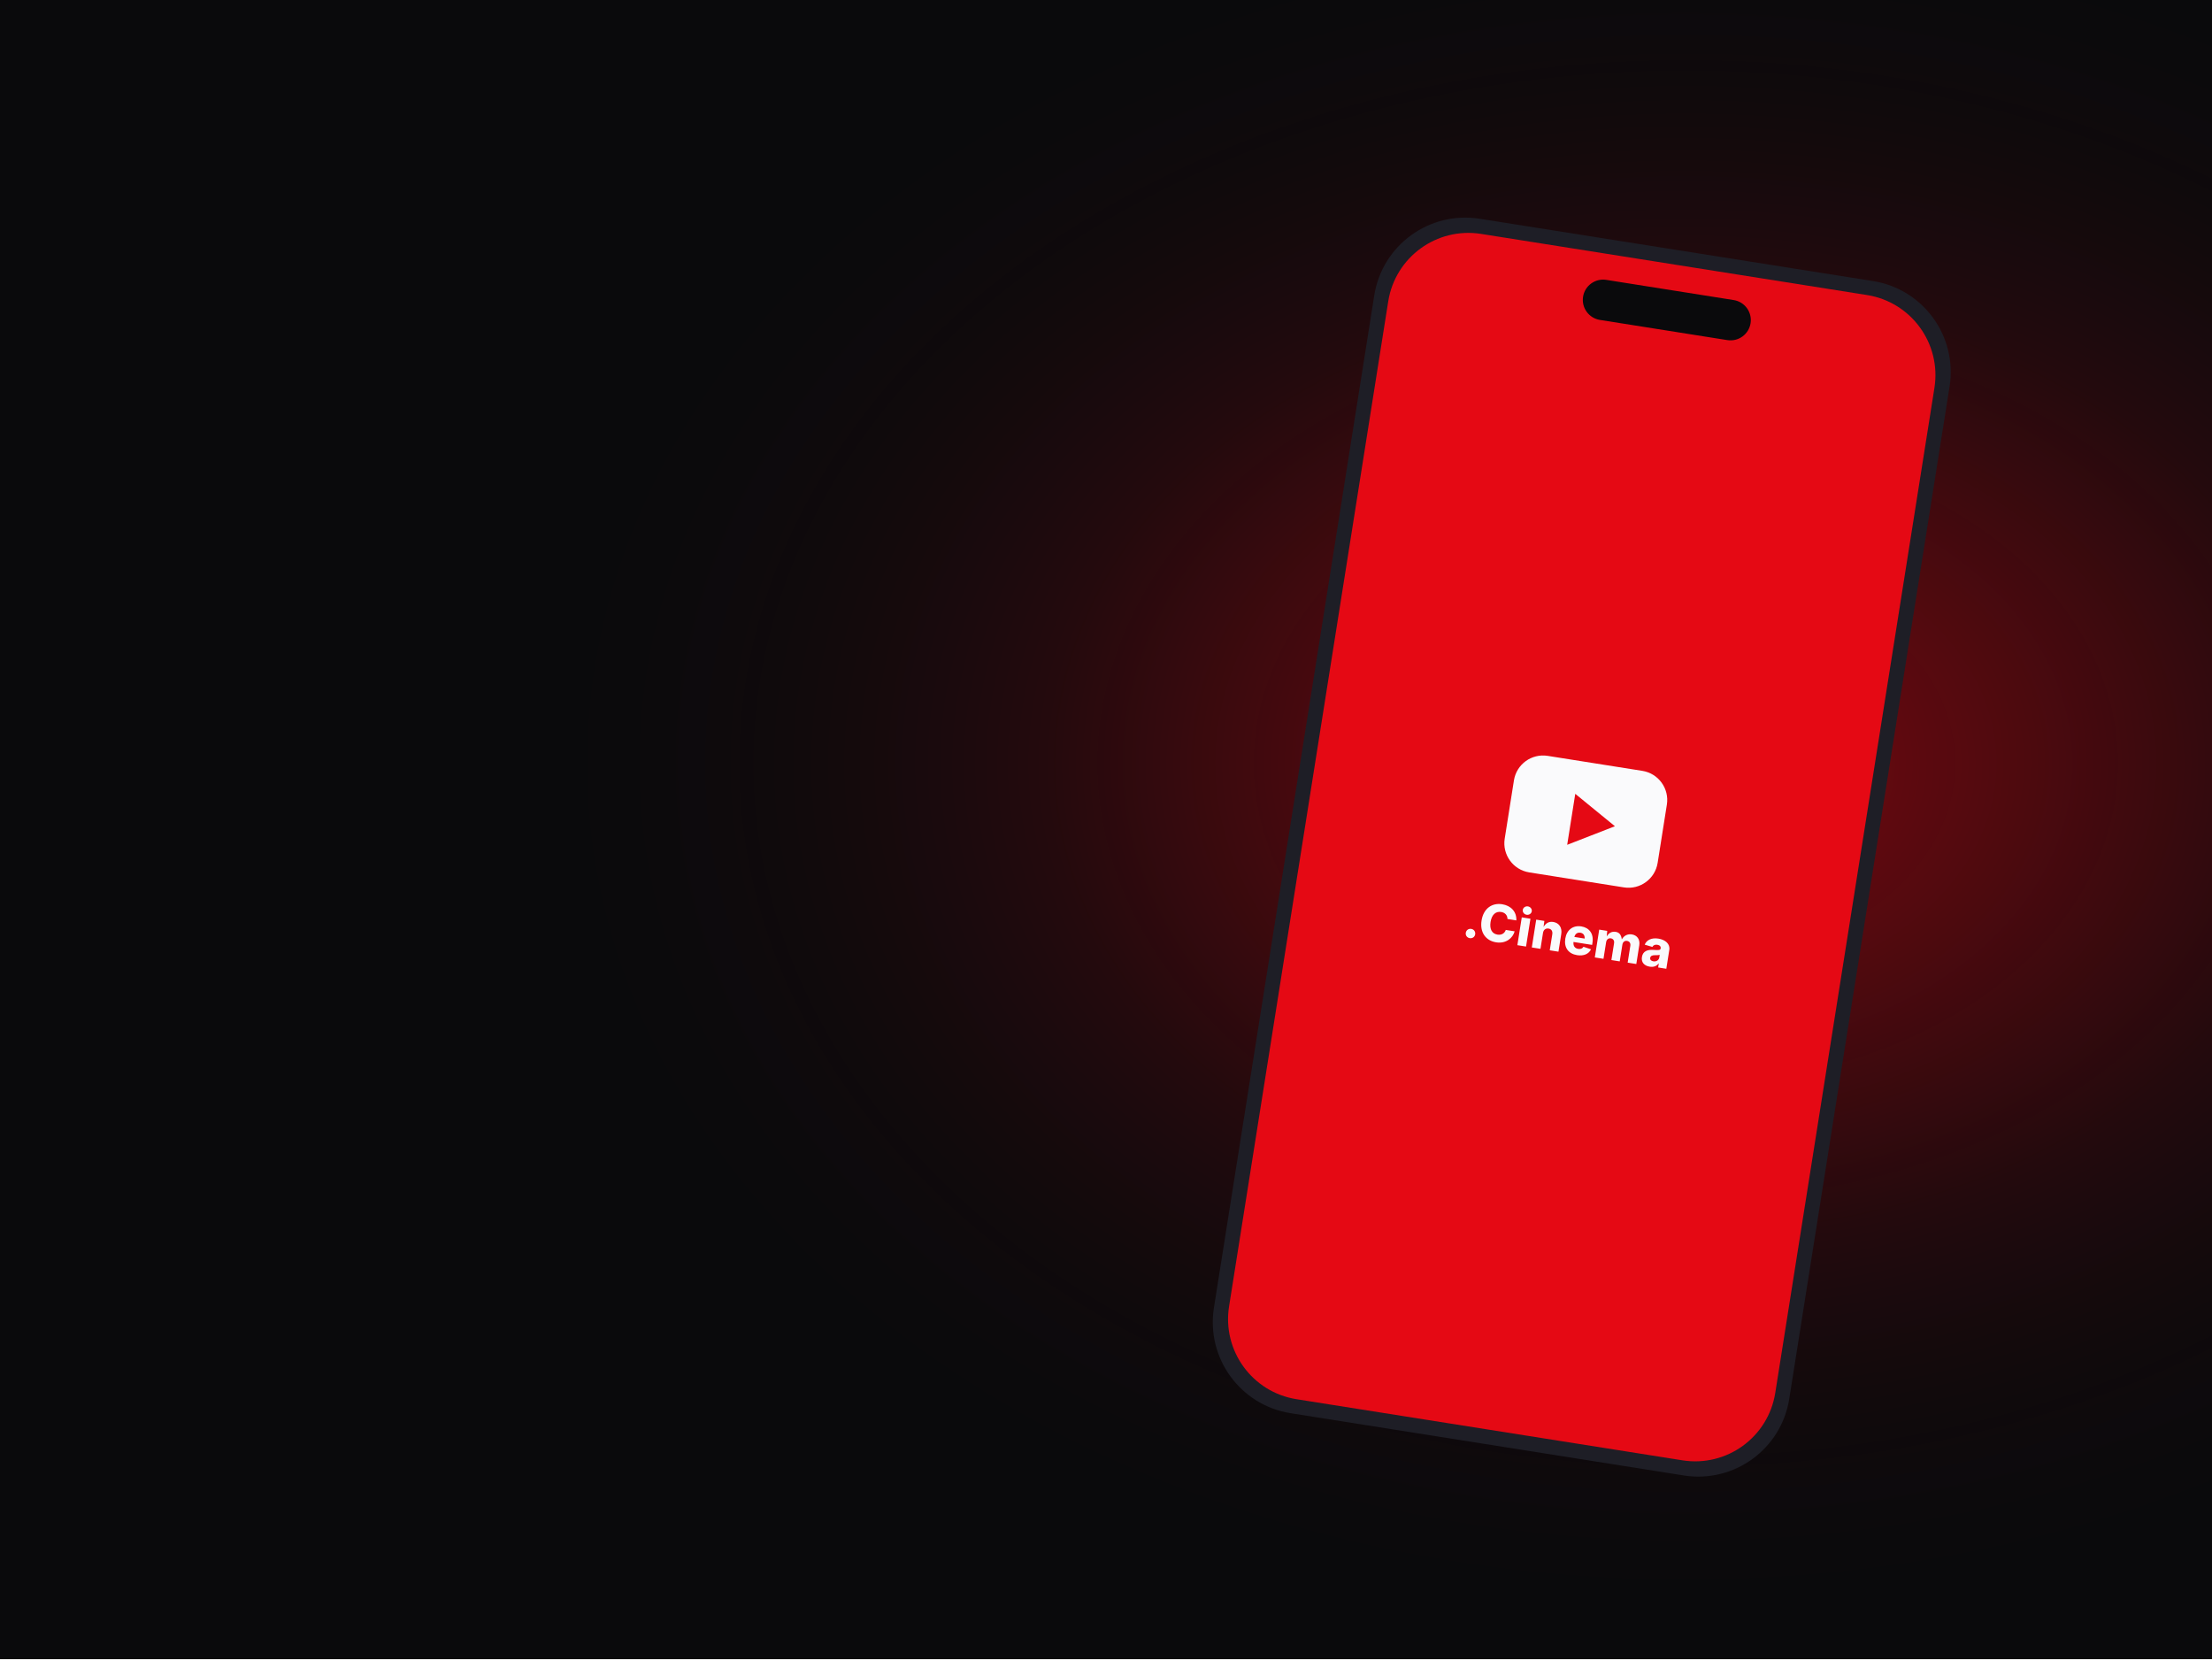
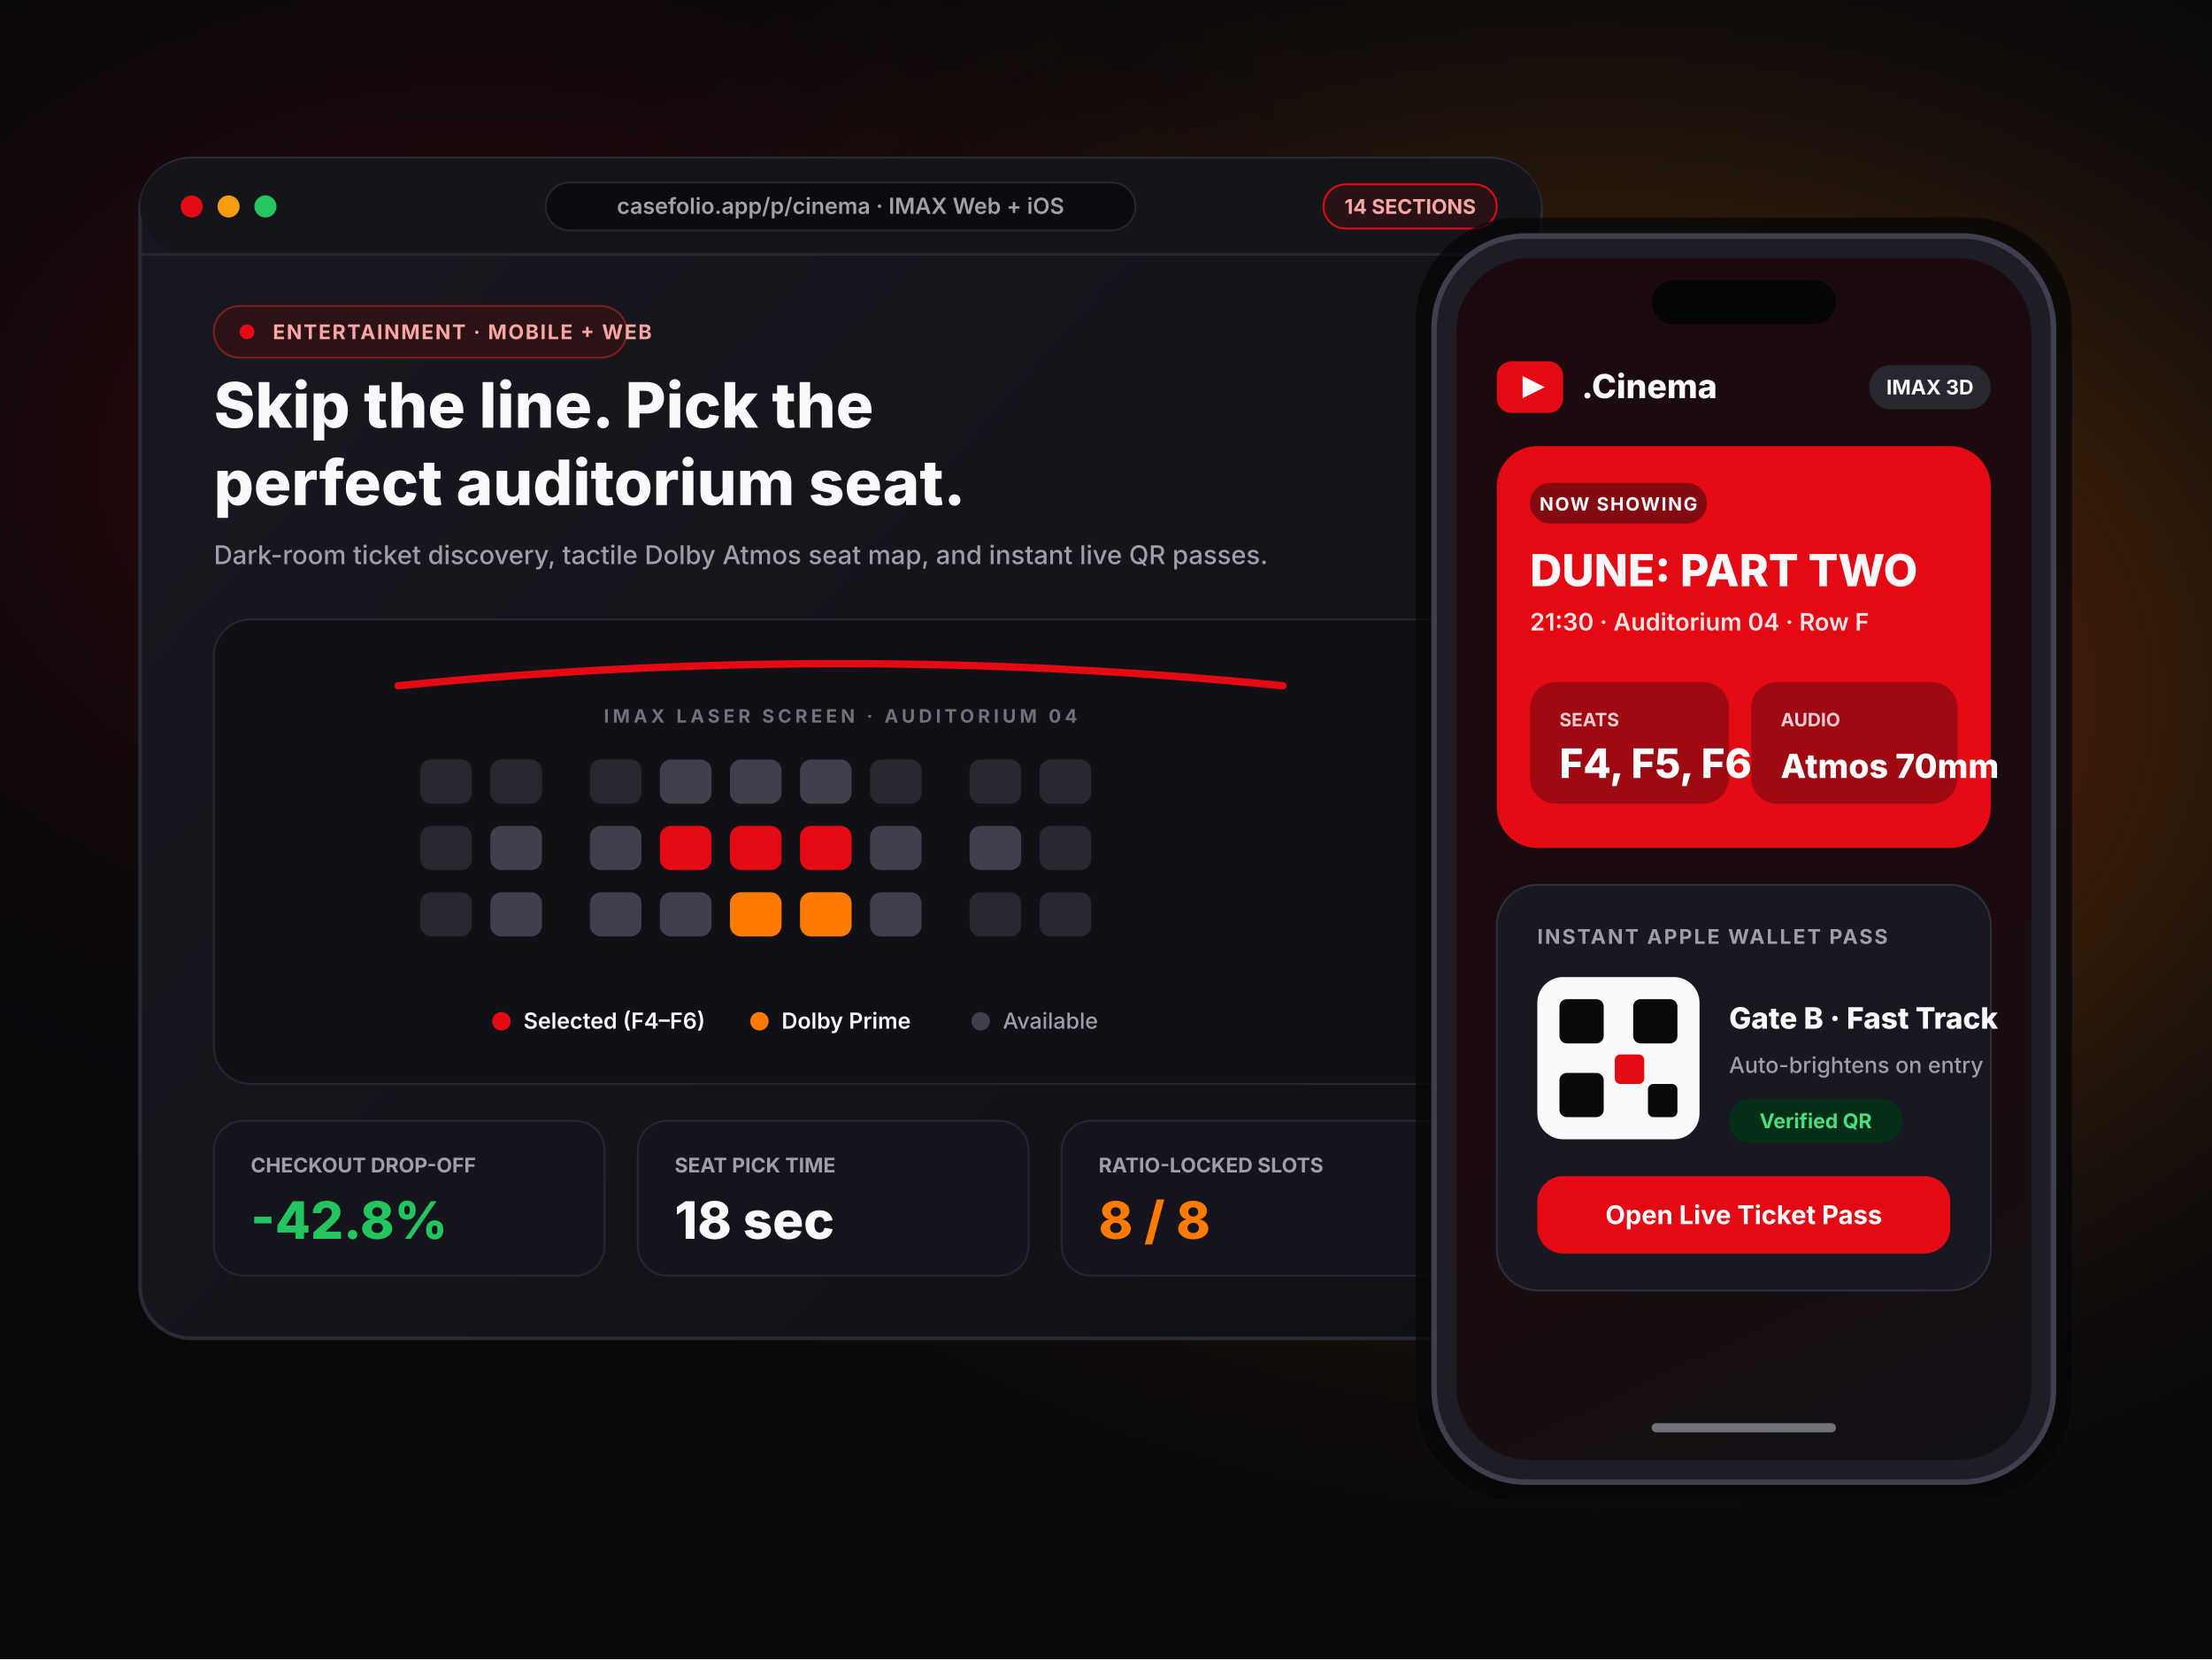
<svg xmlns="http://www.w3.org/2000/svg" viewBox="0 0 1200 900" fill="none">
  <defs>
-     <radialGradient id="crimsonGlow" cx="76%" cy="46%" r="52%">
-       <stop offset="0%" stop-color="#E50914" stop-opacity="0.52" />
-       <stop offset="55%" stop-color="#E50914" stop-opacity="0.12" />
+     <radialGradient id="cinemaCrimsonGlow" cx="72%" cy="42%" r="58%">
+       <stop offset="0%" stop-color="#E50914" stop-opacity="0.42" />
+       <stop offset="48%" stop-color="#FF7A00" stop-opacity="0.14" />
      <stop offset="100%" stop-color="#0A0A0C" stop-opacity="0" />
    </radialGradient>
+     <radialGradient id="cinemaLeftGlow" cx="22%" cy="28%" r="48%">
+       <stop offset="0%" stop-color="#E50914" stop-opacity="0.22" />
+       <stop offset="100%" stop-color="#0A0A0C" stop-opacity="0" />
+     </radialGradient>
+     <linearGradient id="cinemaCardSurface" x1="80" y1="96" x2="820" y2="760" gradientUnits="userSpaceOnUse">
+       <stop offset="0%" stop-color="#17171F" />
+       <stop offset="100%" stop-color="#0F0F14" />
+     </linearGradient>
+     <linearGradient id="cinemaPhoneScreen" x1="760" y1="140" x2="1070" y2="800" gradientUnits="userSpaceOnUse">
+       <stop offset="0%" stop-color="#1C0B0E" />
+       <stop offset="45%" stop-color="#121218" />
+       <stop offset="100%" stop-color="#0A0A0F" />
+     </linearGradient>
  </defs>
-   <rect width="1200" height="900" fill="#0A0A0C" />
-   <rect width="1200" height="900" fill="url(#crimsonGlow)" />
-   <g transform="translate(760, 120) rotate(9)">
-     <rect x="-8" y="-8" width="316" height="656" rx="50" fill="#1E1E26" />
-     <rect x="0" y="0" width="300" height="640" rx="44" fill="#E50914" />
-     <rect x="104" y="14" width="92" height="22" rx="11" fill="#0A0A0C" />
-     <rect x="108" y="274" width="84" height="64" rx="16" fill="#FAFAFC" />
-     <path d="M142 292L166 306L142 320V292Z" fill="#E50914" />
-     <text x="150" y="378" text-anchor="middle" fill="#FAFAFC" font-family="system-ui,-apple-system,sans-serif" font-size="28" font-weight="800">.Cinema</text>
+   <rect width="1200" height="900" fill="#09090C" />
+   <rect width="1200" height="900" fill="url(#cinemaCrimsonGlow)" />
+   <rect width="1200" height="900" fill="url(#cinemaLeftGlow)" />
+   <g transform="translate(76, 86)">
+     <rect width="760" height="640" rx="28" fill="url(#cinemaCardSurface)" stroke="#2A2A36" stroke-width="2" />
+     <rect width="760" height="52" rx="28" fill="#14141B" />
+     <line x1="0" y1="52" x2="760" y2="52" stroke="#262632" stroke-width="1.5" />
+     <circle cx="28" cy="26" r="6" fill="#E50914" />
+     <circle cx="48" cy="26" r="6" fill="#F59E0B" />
+     <circle cx="68" cy="26" r="6" fill="#22C55E" />
+     <rect x="220" y="13" width="320" height="26" rx="13" fill="#0C0C10" stroke="#262632" />
+     <text x="380" y="30" text-anchor="middle" fill="#A1A1AA" font-family="system-ui,-apple-system,sans-serif" font-size="12" font-weight="600">casefolio.app/p/cinema · IMAX Web + iOS</text>
+     <rect x="642" y="14" width="94" height="24" rx="12" fill="#291215" stroke="#E50914" />
+     <text x="689" y="30" text-anchor="middle" fill="#FCA5A5" font-family="system-ui,-apple-system,sans-serif" font-size="11" font-weight="700">14 SECTIONS</text>
+     <rect x="40" y="80" width="224" height="28" rx="14" fill="#2A1215" stroke="#7F1D1D" />
+     <circle cx="58" cy="94" r="4" fill="#E50914" />
+     <text x="72" y="98" fill="#FCA5A5" font-family="system-ui,-apple-system,sans-serif" font-size="11" font-weight="700" letter-spacing="0.8">ENTERTAINMENT · MOBILE + WEB</text>
+     <text x="40" y="146" fill="#FAFAFC" font-family="system-ui,-apple-system,sans-serif" font-size="34" font-weight="800">Skip the line. Pick the</text>
+     <text x="40" y="188" fill="#FAFAFC" font-family="system-ui,-apple-system,sans-serif" font-size="34" font-weight="800">perfect auditorium seat.</text>
+     <text x="40" y="220" fill="#9E9EA8" font-family="system-ui,-apple-system,sans-serif" font-size="14" font-weight="500">Dark-room ticket discovery, tactile Dolby Atmos seat map, and instant live QR passes.</text>
+     <rect x="40" y="250" width="680" height="252" rx="20" fill="#101016" stroke="#262632" />
+     <path d="M140 286 Q380 262 620 286" stroke="#E50914" stroke-width="4" stroke-linecap="round" fill="none" />
+     <text x="380" y="306" text-anchor="middle" fill="#71717A" font-family="system-ui,-apple-system,sans-serif" font-size="10" font-weight="700" letter-spacing="2">IMAX LASER SCREEN · AUDITORIUM 04</text>
+     <g transform="translate(152, 326)">
+       <rect x="0" y="0" width="28" height="24" rx="6" fill="#272732" />
+       <rect x="38" y="0" width="28" height="24" rx="6" fill="#272732" />
+       <rect x="92" y="0" width="28" height="24" rx="6" fill="#272732" />
+       <rect x="130" y="0" width="28" height="24" rx="6" fill="#3F3F4E" />
+       <rect x="168" y="0" width="28" height="24" rx="6" fill="#3F3F4E" />
+       <rect x="206" y="0" width="28" height="24" rx="6" fill="#3F3F4E" />
+       <rect x="244" y="0" width="28" height="24" rx="6" fill="#272732" />
+       <rect x="298" y="0" width="28" height="24" rx="6" fill="#272732" />
+       <rect x="336" y="0" width="28" height="24" rx="6" fill="#272732" />
+       <rect x="0" y="36" width="28" height="24" rx="6" fill="#272732" />
+       <rect x="38" y="36" width="28" height="24" rx="6" fill="#3F3F4E" />
+       <rect x="92" y="36" width="28" height="24" rx="6" fill="#3F3F4E" />
+       <rect x="130" y="36" width="28" height="24" rx="6" fill="#E50914" />
+       <rect x="168" y="36" width="28" height="24" rx="6" fill="#E50914" />
+       <rect x="206" y="36" width="28" height="24" rx="6" fill="#E50914" />
+       <rect x="244" y="36" width="28" height="24" rx="6" fill="#3F3F4E" />
+       <rect x="298" y="36" width="28" height="24" rx="6" fill="#3F3F4E" />
+       <rect x="336" y="36" width="28" height="24" rx="6" fill="#272732" />
+       <rect x="0" y="72" width="28" height="24" rx="6" fill="#272732" />
+       <rect x="38" y="72" width="28" height="24" rx="6" fill="#3F3F4E" />
+       <rect x="92" y="72" width="28" height="24" rx="6" fill="#3F3F4E" />
+       <rect x="130" y="72" width="28" height="24" rx="6" fill="#3F3F4E" />
+       <rect x="168" y="72" width="28" height="24" rx="6" fill="#FF7A00" />
+       <rect x="206" y="72" width="28" height="24" rx="6" fill="#FF7A00" />
+       <rect x="244" y="72" width="28" height="24" rx="6" fill="#3F3F4E" />
+       <rect x="298" y="72" width="28" height="24" rx="6" fill="#272732" />
+       <rect x="336" y="72" width="28" height="24" rx="6" fill="#272732" />
+     </g>
+     <circle cx="196" cy="468" r="5" fill="#E50914" />
+     <text x="208" y="472" fill="#FAFAFC" font-family="system-ui,-apple-system,sans-serif" font-size="12" font-weight="600">Selected (F4–F6)</text>
+     <circle cx="336" cy="468" r="5" fill="#FF7A00" />
+     <text x="348" y="472" fill="#FAFAFC" font-family="system-ui,-apple-system,sans-serif" font-size="12" font-weight="600">Dolby Prime</text>
+     <circle cx="456" cy="468" r="5" fill="#3F3F4E" />
+     <text x="468" y="472" fill="#9E9EA8" font-family="system-ui,-apple-system,sans-serif" font-size="12" font-weight="500">Available</text>
+     <rect x="40" y="522" width="212" height="84" rx="16" fill="#14141C" stroke="#262632" />
+     <text x="60" y="550" fill="#9E9EA8" font-family="system-ui,-apple-system,sans-serif" font-size="11" font-weight="700">CHECKOUT DROP-OFF</text>
+     <text x="60" y="586" fill="#22C55E" font-family="system-ui,-apple-system,sans-serif" font-size="28" font-weight="800">-42.8%</text>
+     <rect x="270" y="522" width="212" height="84" rx="16" fill="#14141C" stroke="#262632" />
+     <text x="290" y="550" fill="#9E9EA8" font-family="system-ui,-apple-system,sans-serif" font-size="11" font-weight="700">SEAT PICK TIME</text>
+     <text x="290" y="586" fill="#FAFAFC" font-family="system-ui,-apple-system,sans-serif" font-size="28" font-weight="800">18 sec</text>
+     <rect x="500" y="522" width="220" height="84" rx="16" fill="#14141C" stroke="#262632" />
+     <text x="520" y="550" fill="#9E9EA8" font-family="system-ui,-apple-system,sans-serif" font-size="11" font-weight="700">RATIO-LOCKED SLOTS</text>
+     <text x="520" y="586" fill="#FF7A00" font-family="system-ui,-apple-system,sans-serif" font-size="28" font-weight="800">8 / 8</text>
+   </g>
+   <g transform="translate(778, 128)">
+     <rect x="-10" y="-10" width="356" height="696" rx="56" fill="#050507" opacity="0.72" />
+     <rect x="0" y="0" width="336" height="676" rx="50" fill="#1D1D26" stroke="#3F3F50" stroke-width="3" />
+     <rect x="12" y="12" width="312" height="652" rx="40" fill="url(#cinemaPhoneScreen)" />
+     <rect x="118" y="24" width="100" height="24" rx="12" fill="#050507" />
+     <rect x="34" y="68" width="36" height="28" rx="8" fill="#E50914" />
+     <path d="M48 76L60 82L48 88V76Z" fill="#FAFAFC" />
+     <text x="80" y="88" fill="#FAFAFC" font-family="system-ui,-apple-system,sans-serif" font-size="18" font-weight="800">.Cinema</text>
+     <rect x="236" y="70" width="66" height="24" rx="12" fill="#272730" />
+     <text x="269" y="86" text-anchor="middle" fill="#FAFAFC" font-family="system-ui,-apple-system,sans-serif" font-size="11" font-weight="700">IMAX 3D</text>
+     <rect x="34" y="114" width="268" height="218" rx="22" fill="#E50914" />
+     <rect x="52" y="134" width="96" height="22" rx="11" fill="#0A0A0C" opacity="0.45" />
+     <text x="100" y="149" text-anchor="middle" fill="#FAFAFC" font-family="system-ui,-apple-system,sans-serif" font-size="10" font-weight="700" letter-spacing="0.8">NOW SHOWING</text>
+     <text x="52" y="190" fill="#FAFAFC" font-family="system-ui,-apple-system,sans-serif" font-size="24" font-weight="800">DUNE: PART TWO</text>
+     <text x="52" y="214" fill="#FFE4E6" font-family="system-ui,-apple-system,sans-serif" font-size="13" font-weight="600">21:30 · Auditorium 04 · Row F</text>
+     <rect x="52" y="242" width="108" height="66" rx="14" fill="#0A0A0C" opacity="0.32" />
+     <text x="68" y="266" fill="#FECDD3" font-family="system-ui,-apple-system,sans-serif" font-size="10" font-weight="700">SEATS</text>
+     <text x="68" y="294" fill="#FFFFFF" font-family="system-ui,-apple-system,sans-serif" font-size="22" font-weight="800">F4, F5, F6</text>
+     <rect x="172" y="242" width="112" height="66" rx="14" fill="#0A0A0C" opacity="0.32" />
+     <text x="188" y="266" fill="#FECDD3" font-family="system-ui,-apple-system,sans-serif" font-size="10" font-weight="700">AUDIO</text>
+     <text x="188" y="294" fill="#FFFFFF" font-family="system-ui,-apple-system,sans-serif" font-size="18" font-weight="800">Atmos 70mm</text>
+     <rect x="34" y="352" width="268" height="220" rx="22" fill="#181822" stroke="#2E2E3E" />
+     <text x="56" y="384" fill="#9E9EA8" font-family="system-ui,-apple-system,sans-serif" font-size="11" font-weight="700" letter-spacing="1">INSTANT APPLE WALLET PASS</text>
+     <rect x="56" y="402" width="88" height="88" rx="14" fill="#FAFAFC" />
+     <rect x="68" y="414" width="24" height="24" rx="4" fill="#0A0A0C" />
+     <rect x="108" y="414" width="24" height="24" rx="4" fill="#0A0A0C" />
+     <rect x="68" y="454" width="24" height="24" rx="4" fill="#0A0A0C" />
+     <rect x="98" y="444" width="16" height="16" rx="3" fill="#E50914" />
+     <rect x="116" y="460" width="16" height="18" rx="3" fill="#0A0A0C" />
+     <text x="160" y="430" fill="#FAFAFC" font-family="system-ui,-apple-system,sans-serif" font-size="16" font-weight="800">Gate B · Fast Track</text>
+     <text x="160" y="454" fill="#9E9EA8" font-family="system-ui,-apple-system,sans-serif" font-size="12" font-weight="500">Auto-brightens on entry</text>
+     <rect x="160" y="468" width="94" height="24" rx="12" fill="#052E16" />
+     <text x="207" y="484" text-anchor="middle" fill="#4ADE80" font-family="system-ui,-apple-system,sans-serif" font-size="11" font-weight="700">Verified QR</text>
+     <rect x="56" y="510" width="224" height="42" rx="14" fill="#E50914" />
+     <text x="168" y="536" text-anchor="middle" fill="#FFFFFF" font-family="system-ui,-apple-system,sans-serif" font-size="14" font-weight="700">Open Live Ticket Pass</text>
+     <rect x="118" y="644" width="100" height="5" rx="2.5" fill="#71717A" />
  </g>
</svg>
